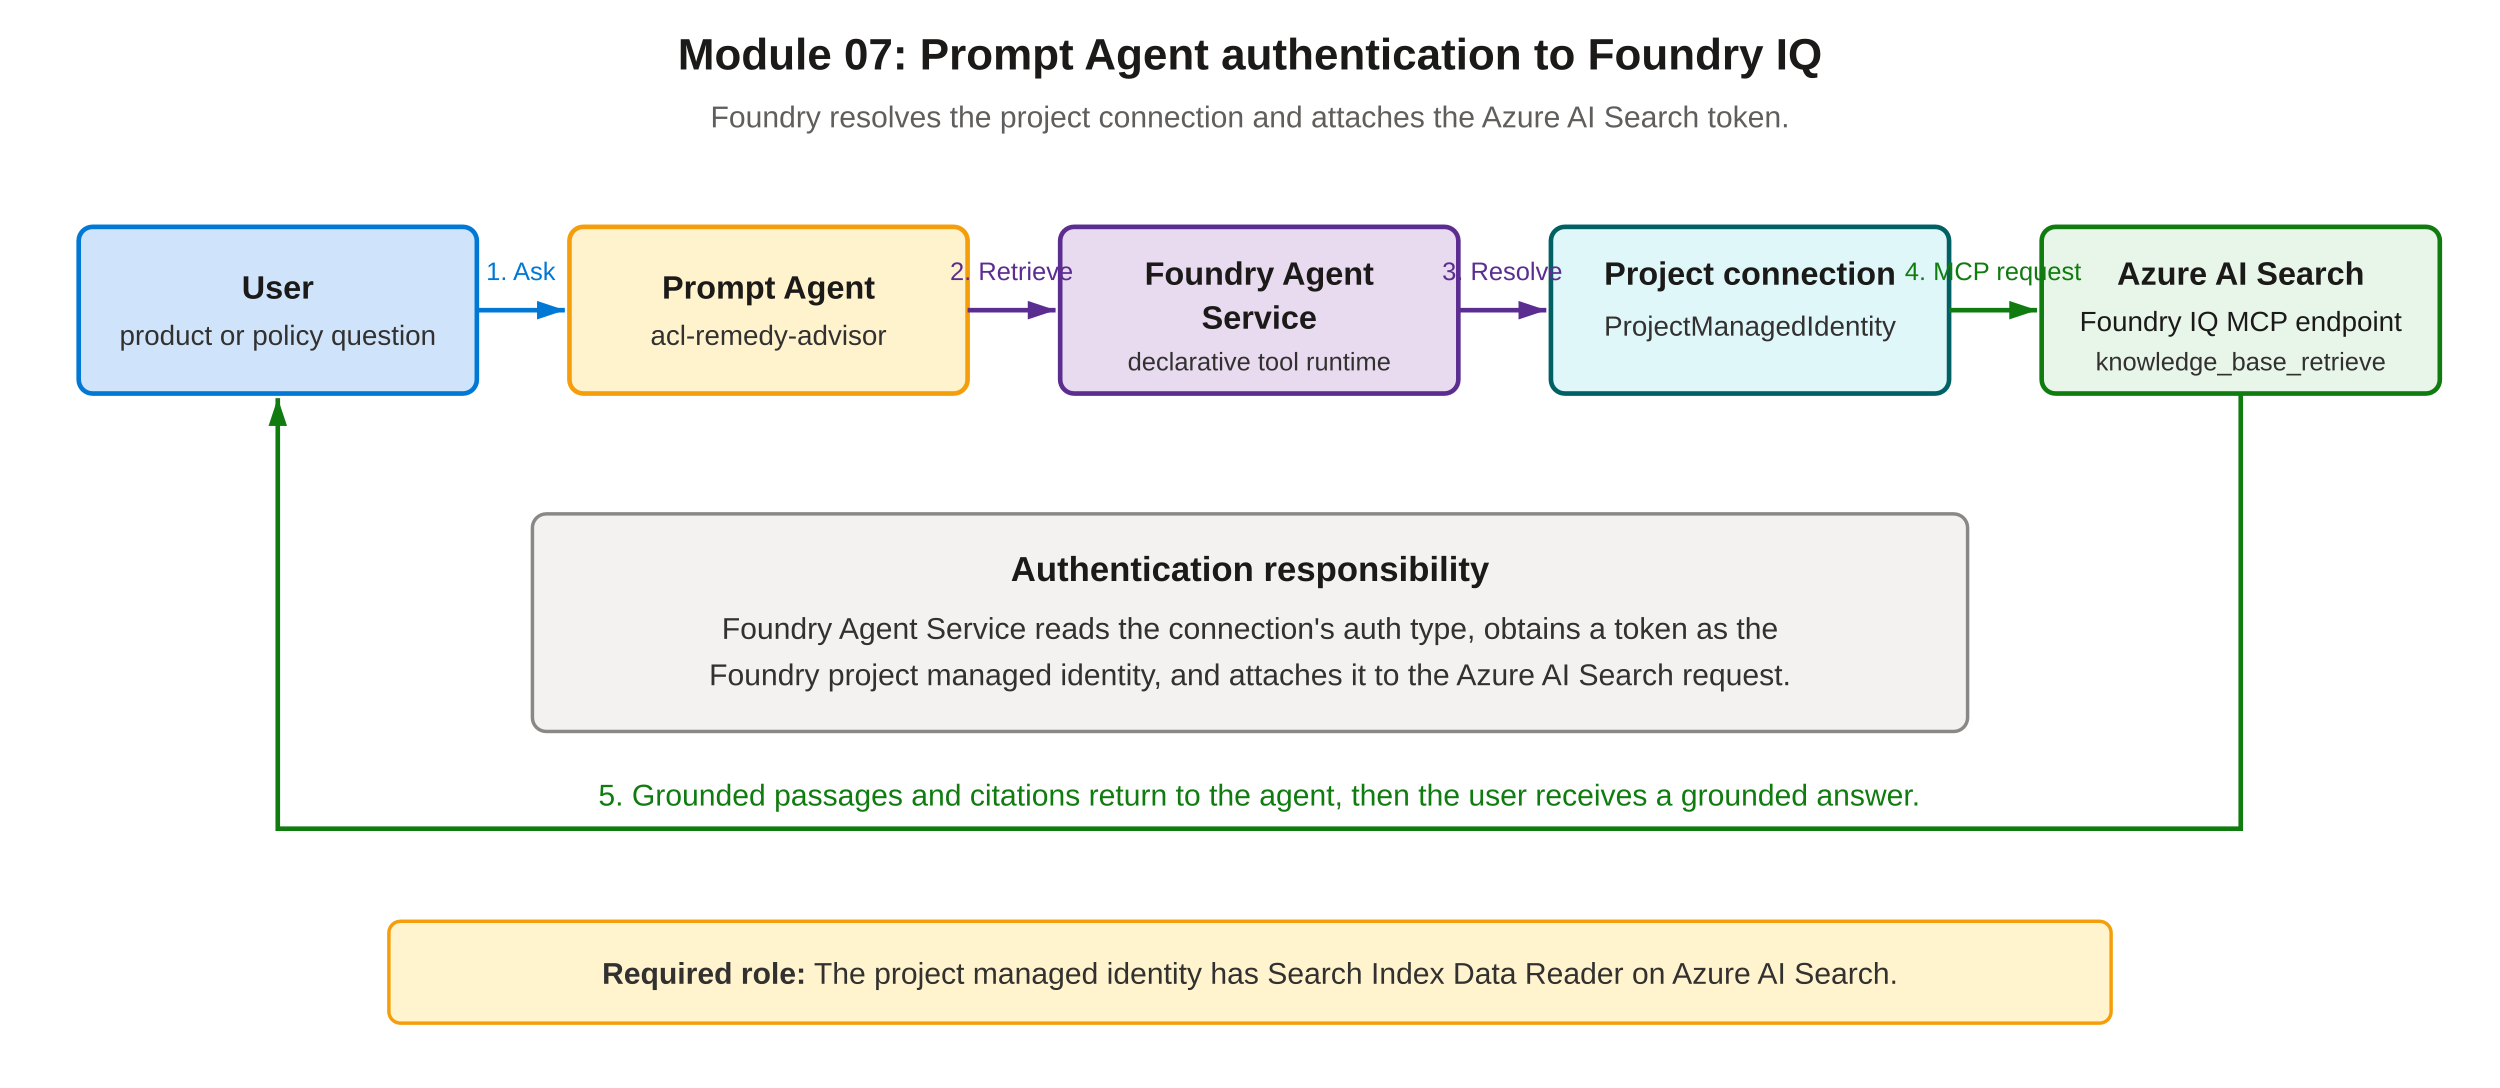
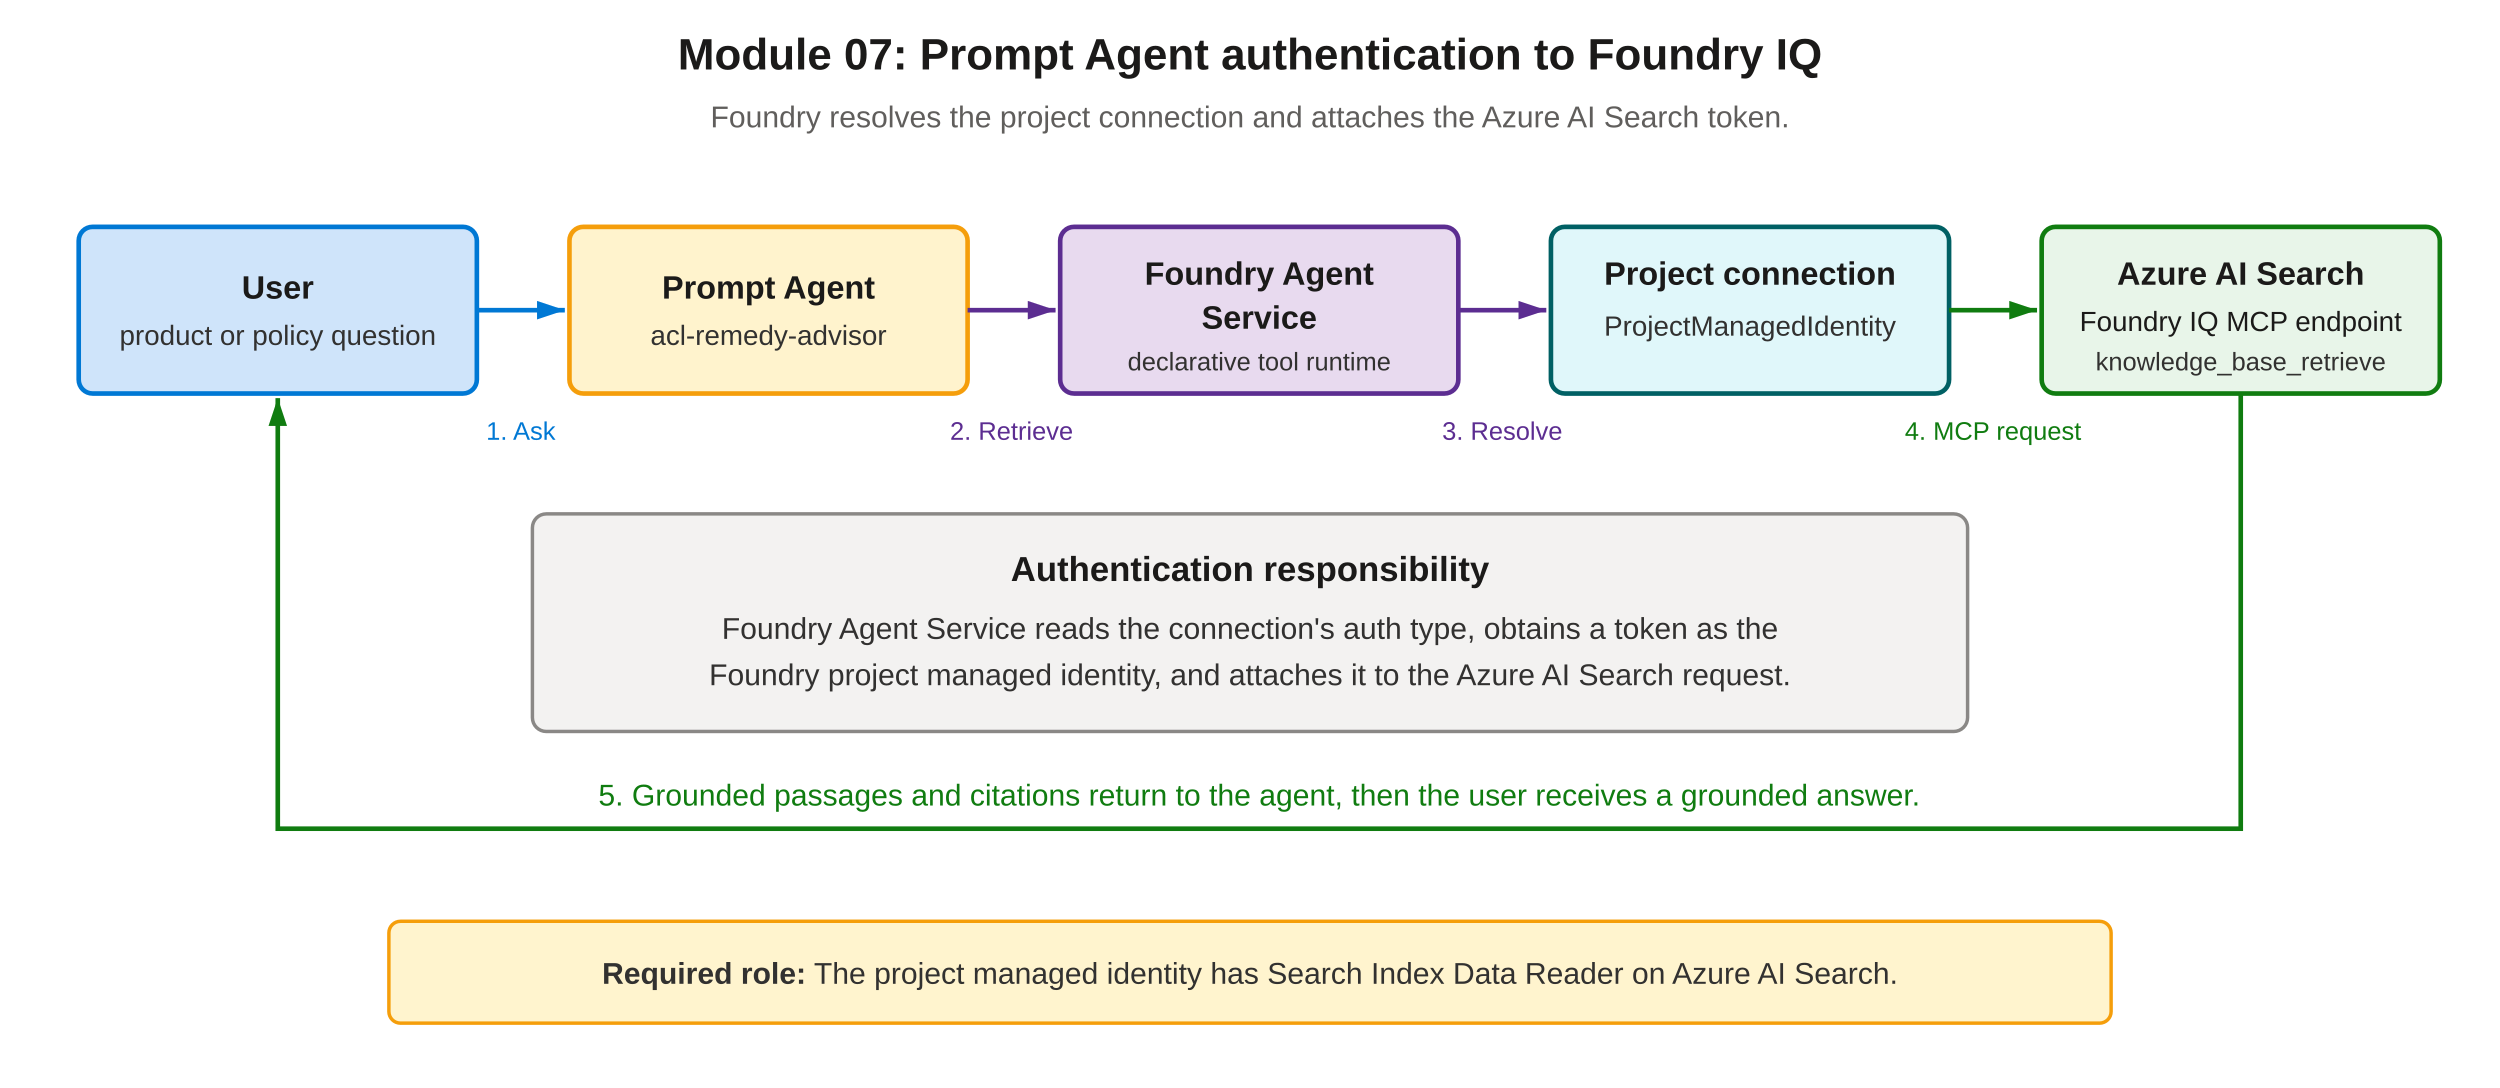
<svg xmlns="http://www.w3.org/2000/svg" width="1080" height="470" viewBox="0 0 1080 470" role="img" aria-labelledby="title desc">
  <defs>
    <marker id="arrow-blue" markerWidth="12" markerHeight="8" refX="12" refY="4" orient="auto" markerUnits="userSpaceOnUse">
      <polygon points="0 0, 12 4, 0 8" fill="#0078D4" />
    </marker>
    <marker id="arrow-green" markerWidth="12" markerHeight="8" refX="12" refY="4" orient="auto" markerUnits="userSpaceOnUse">
      <polygon points="0 0, 12 4, 0 8" fill="#107C10" />
    </marker>
    <marker id="arrow-purple" markerWidth="12" markerHeight="8" refX="12" refY="4" orient="auto" markerUnits="userSpaceOnUse">
      <polygon points="0 0, 12 4, 0 8" fill="#5C2D91" />
    </marker>
  </defs>
  <rect width="1080" height="470" fill="#FFFFFF" />
  <text x="540" y="30" text-anchor="middle" fill="#1B1A19" font-family="'Segoe UI', Arial, sans-serif" font-size="19" font-weight="bold">Module 07: Prompt Agent authentication to Foundry IQ</text>
  <text x="540" y="55" text-anchor="middle" fill="#605E5C" font-family="'Segoe UI', Arial, sans-serif" font-size="13">Foundry resolves the project connection and attaches the Azure AI Search token.</text>
  <rect x="34" y="98" width="172" height="72" rx="6" fill="#CFE4FA" stroke="#0078D4" stroke-width="2" />
  <text x="120" y="129" text-anchor="middle" fill="#1B1A19" font-family="'Segoe UI', Arial, sans-serif" font-size="14" font-weight="bold">User</text>
  <text x="120" y="149" text-anchor="middle" fill="#323130" font-family="'Segoe UI', Arial, sans-serif" font-size="12">product or policy question</text>
  <rect x="246" y="98" width="172" height="72" rx="6" fill="#FFF3CD" stroke="#F59E0B" stroke-width="2" />
  <text x="332" y="129" text-anchor="middle" fill="#1B1A19" font-family="'Segoe UI', Arial, sans-serif" font-size="14" font-weight="bold">Prompt Agent</text>
  <text x="332" y="149" text-anchor="middle" fill="#323130" font-family="'Segoe UI', Arial, sans-serif" font-size="12">acl-remedy-advisor</text>
  <rect x="458" y="98" width="172" height="72" rx="6" fill="#E8DAEF" stroke="#5C2D91" stroke-width="2" />
  <text x="544" y="123" text-anchor="middle" fill="#1B1A19" font-family="'Segoe UI', Arial, sans-serif" font-size="14" font-weight="bold">Foundry Agent</text>
  <text x="544" y="142" text-anchor="middle" fill="#1B1A19" font-family="'Segoe UI', Arial, sans-serif" font-size="14" font-weight="bold">Service</text>
  <text x="544" y="160" text-anchor="middle" fill="#323130" font-family="'Segoe UI', Arial, sans-serif" font-size="11">declarative tool runtime</text>
  <rect x="670" y="98" width="172" height="72" rx="6" fill="#E0F7FA" stroke="#006064" stroke-width="2" />
  <text x="756" y="123" text-anchor="middle" fill="#1B1A19" font-family="'Segoe UI', Arial, sans-serif" font-size="14" font-weight="bold">Project connection</text>
  <text x="756" y="145" text-anchor="middle" fill="#323130" font-family="'Segoe UI', Arial, sans-serif" font-size="12">ProjectManagedIdentity</text>
  <rect x="882" y="98" width="172" height="72" rx="6" fill="#E8F5E9" stroke="#107C10" stroke-width="2" />
  <text x="968" y="123" text-anchor="middle" fill="#1B1A19" font-family="'Segoe UI', Arial, sans-serif" font-size="14" font-weight="bold">Azure AI Search</text>
  <text x="968" y="143" text-anchor="middle" fill="#1B1A19" font-family="'Segoe UI', Arial, sans-serif" font-size="12">Foundry IQ MCP endpoint</text>
  <text x="968" y="160" text-anchor="middle" fill="#323130" font-family="'Segoe UI', Arial, sans-serif" font-size="11">knowledge_base_retrieve</text>
  <line x1="206" y1="134" x2="244" y2="134" stroke="#0078D4" stroke-width="2" marker-end="url(#arrow-blue)" />
-   <text x="225" y="121" text-anchor="middle" fill="#0078D4" font-family="'Segoe UI', Arial, sans-serif" font-size="11">1. Ask</text>
+   <text x="225" y="190" text-anchor="middle" fill="#0078D4" font-family="'Segoe UI', Arial, sans-serif" font-size="11">1. Ask</text>
  <line x1="418" y1="134" x2="456" y2="134" stroke="#5C2D91" stroke-width="2" marker-end="url(#arrow-purple)" />
-   <text x="437" y="121" text-anchor="middle" fill="#5C2D91" font-family="'Segoe UI', Arial, sans-serif" font-size="11">2. Retrieve</text>
+   <text x="437" y="190" text-anchor="middle" fill="#5C2D91" font-family="'Segoe UI', Arial, sans-serif" font-size="11">2. Retrieve</text>
  <line x1="630" y1="134" x2="668" y2="134" stroke="#5C2D91" stroke-width="2" marker-end="url(#arrow-purple)" />
-   <text x="649" y="121" text-anchor="middle" fill="#5C2D91" font-family="'Segoe UI', Arial, sans-serif" font-size="11">3. Resolve</text>
+   <text x="649" y="190" text-anchor="middle" fill="#5C2D91" font-family="'Segoe UI', Arial, sans-serif" font-size="11">3. Resolve</text>
  <line x1="842" y1="134" x2="880" y2="134" stroke="#107C10" stroke-width="2" marker-end="url(#arrow-green)" />
-   <text x="861" y="121" text-anchor="middle" fill="#107C10" font-family="'Segoe UI', Arial, sans-serif" font-size="11">4. MCP request</text>
+   <text x="861" y="190" text-anchor="middle" fill="#107C10" font-family="'Segoe UI', Arial, sans-serif" font-size="11">4. MCP request</text>
  <rect x="230" y="222" width="620" height="94" rx="6" fill="#F3F2F1" stroke="#8A8886" stroke-width="1.5" />
  <text x="540" y="251" text-anchor="middle" fill="#1B1A19" font-family="'Segoe UI', Arial, sans-serif" font-size="15" font-weight="bold">Authentication responsibility</text>
  <text x="540" y="276" text-anchor="middle" fill="#323130" font-family="'Segoe UI', Arial, sans-serif" font-size="13">Foundry Agent Service reads the connection's auth type, obtains a token as the</text>
  <text x="540" y="296" text-anchor="middle" fill="#323130" font-family="'Segoe UI', Arial, sans-serif" font-size="13">Foundry project managed identity, and attaches it to the Azure AI Search request.</text>
  <path d="M 968,170 L 968,358 L 120,358 L 120,172" fill="none" stroke="#107C10" stroke-width="2" marker-end="url(#arrow-green)" />
  <text x="544" y="348" text-anchor="middle" fill="#107C10" font-family="'Segoe UI', Arial, sans-serif" font-size="13">5. Grounded passages and citations return to the agent, then the user receives a grounded answer.</text>
  <rect x="168" y="398" width="744" height="44" rx="5" fill="#FFF4CE" stroke="#F59E0B" stroke-width="1.5" />
  <text x="540" y="425" text-anchor="middle" fill="#323130" font-family="'Segoe UI', Arial, sans-serif" font-size="13">
    <tspan font-weight="bold">Required role:</tspan> The project managed identity has Search Index Data Reader on Azure AI Search.</text>
</svg>
